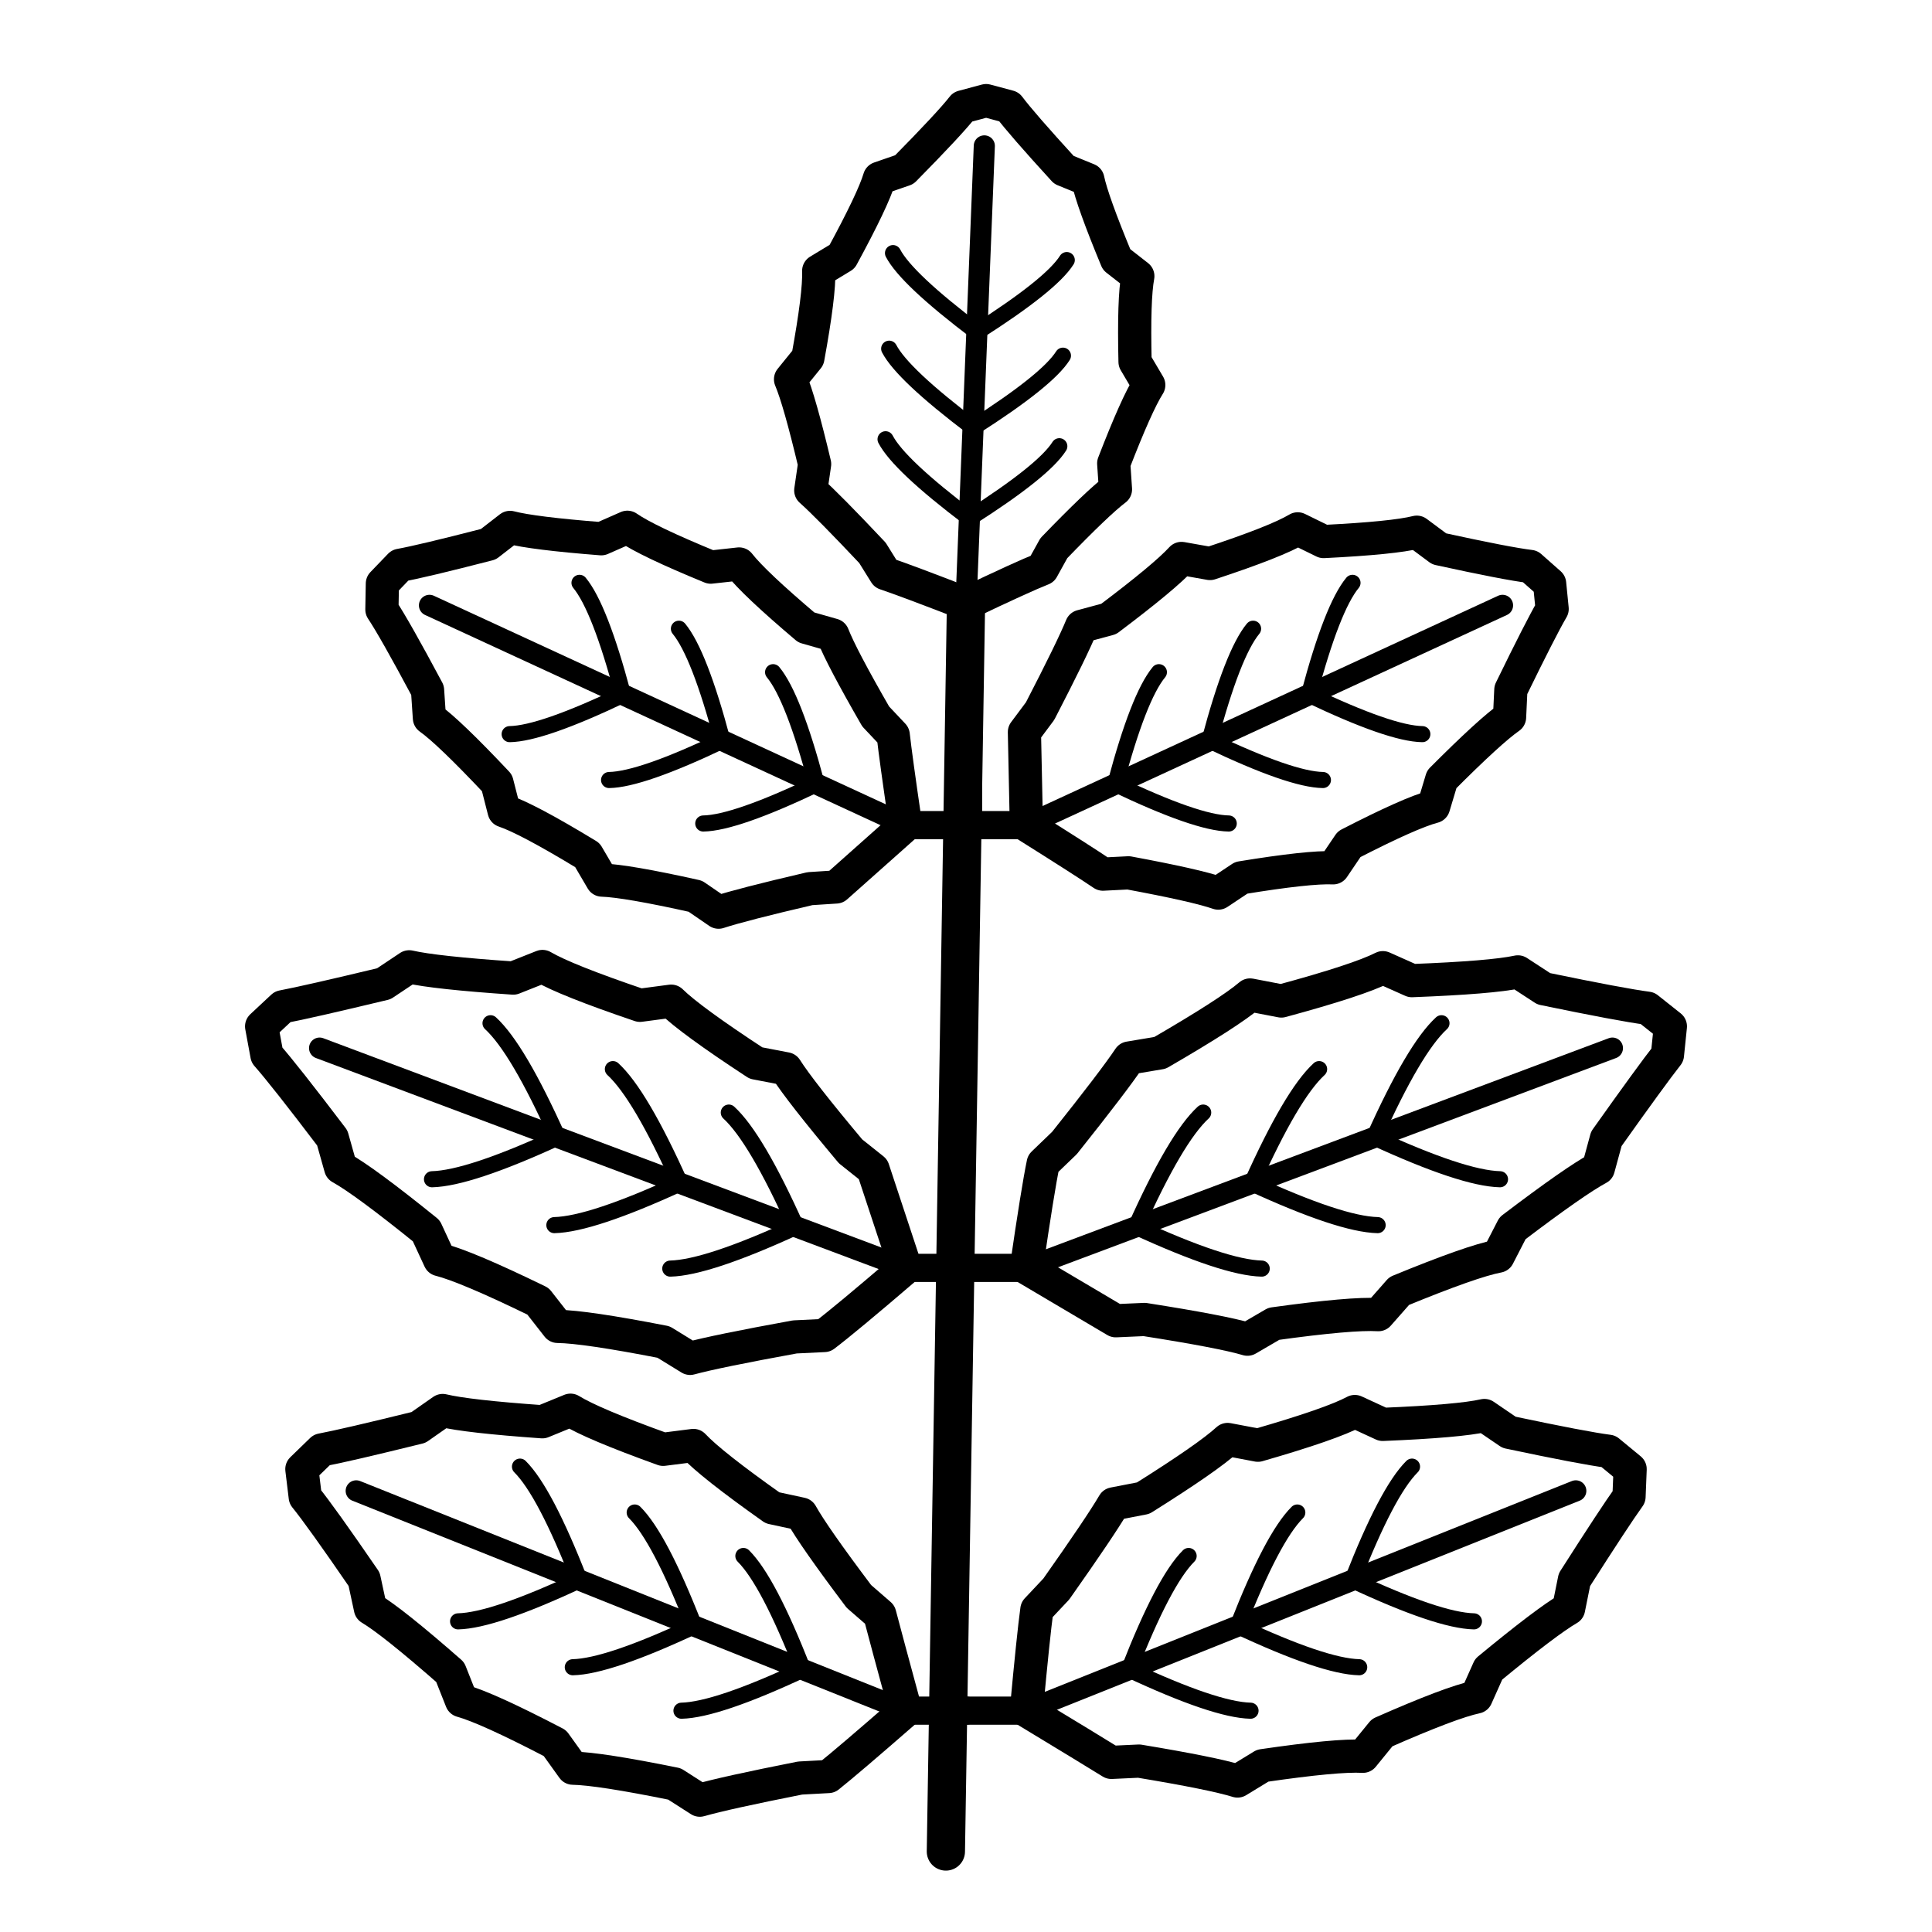
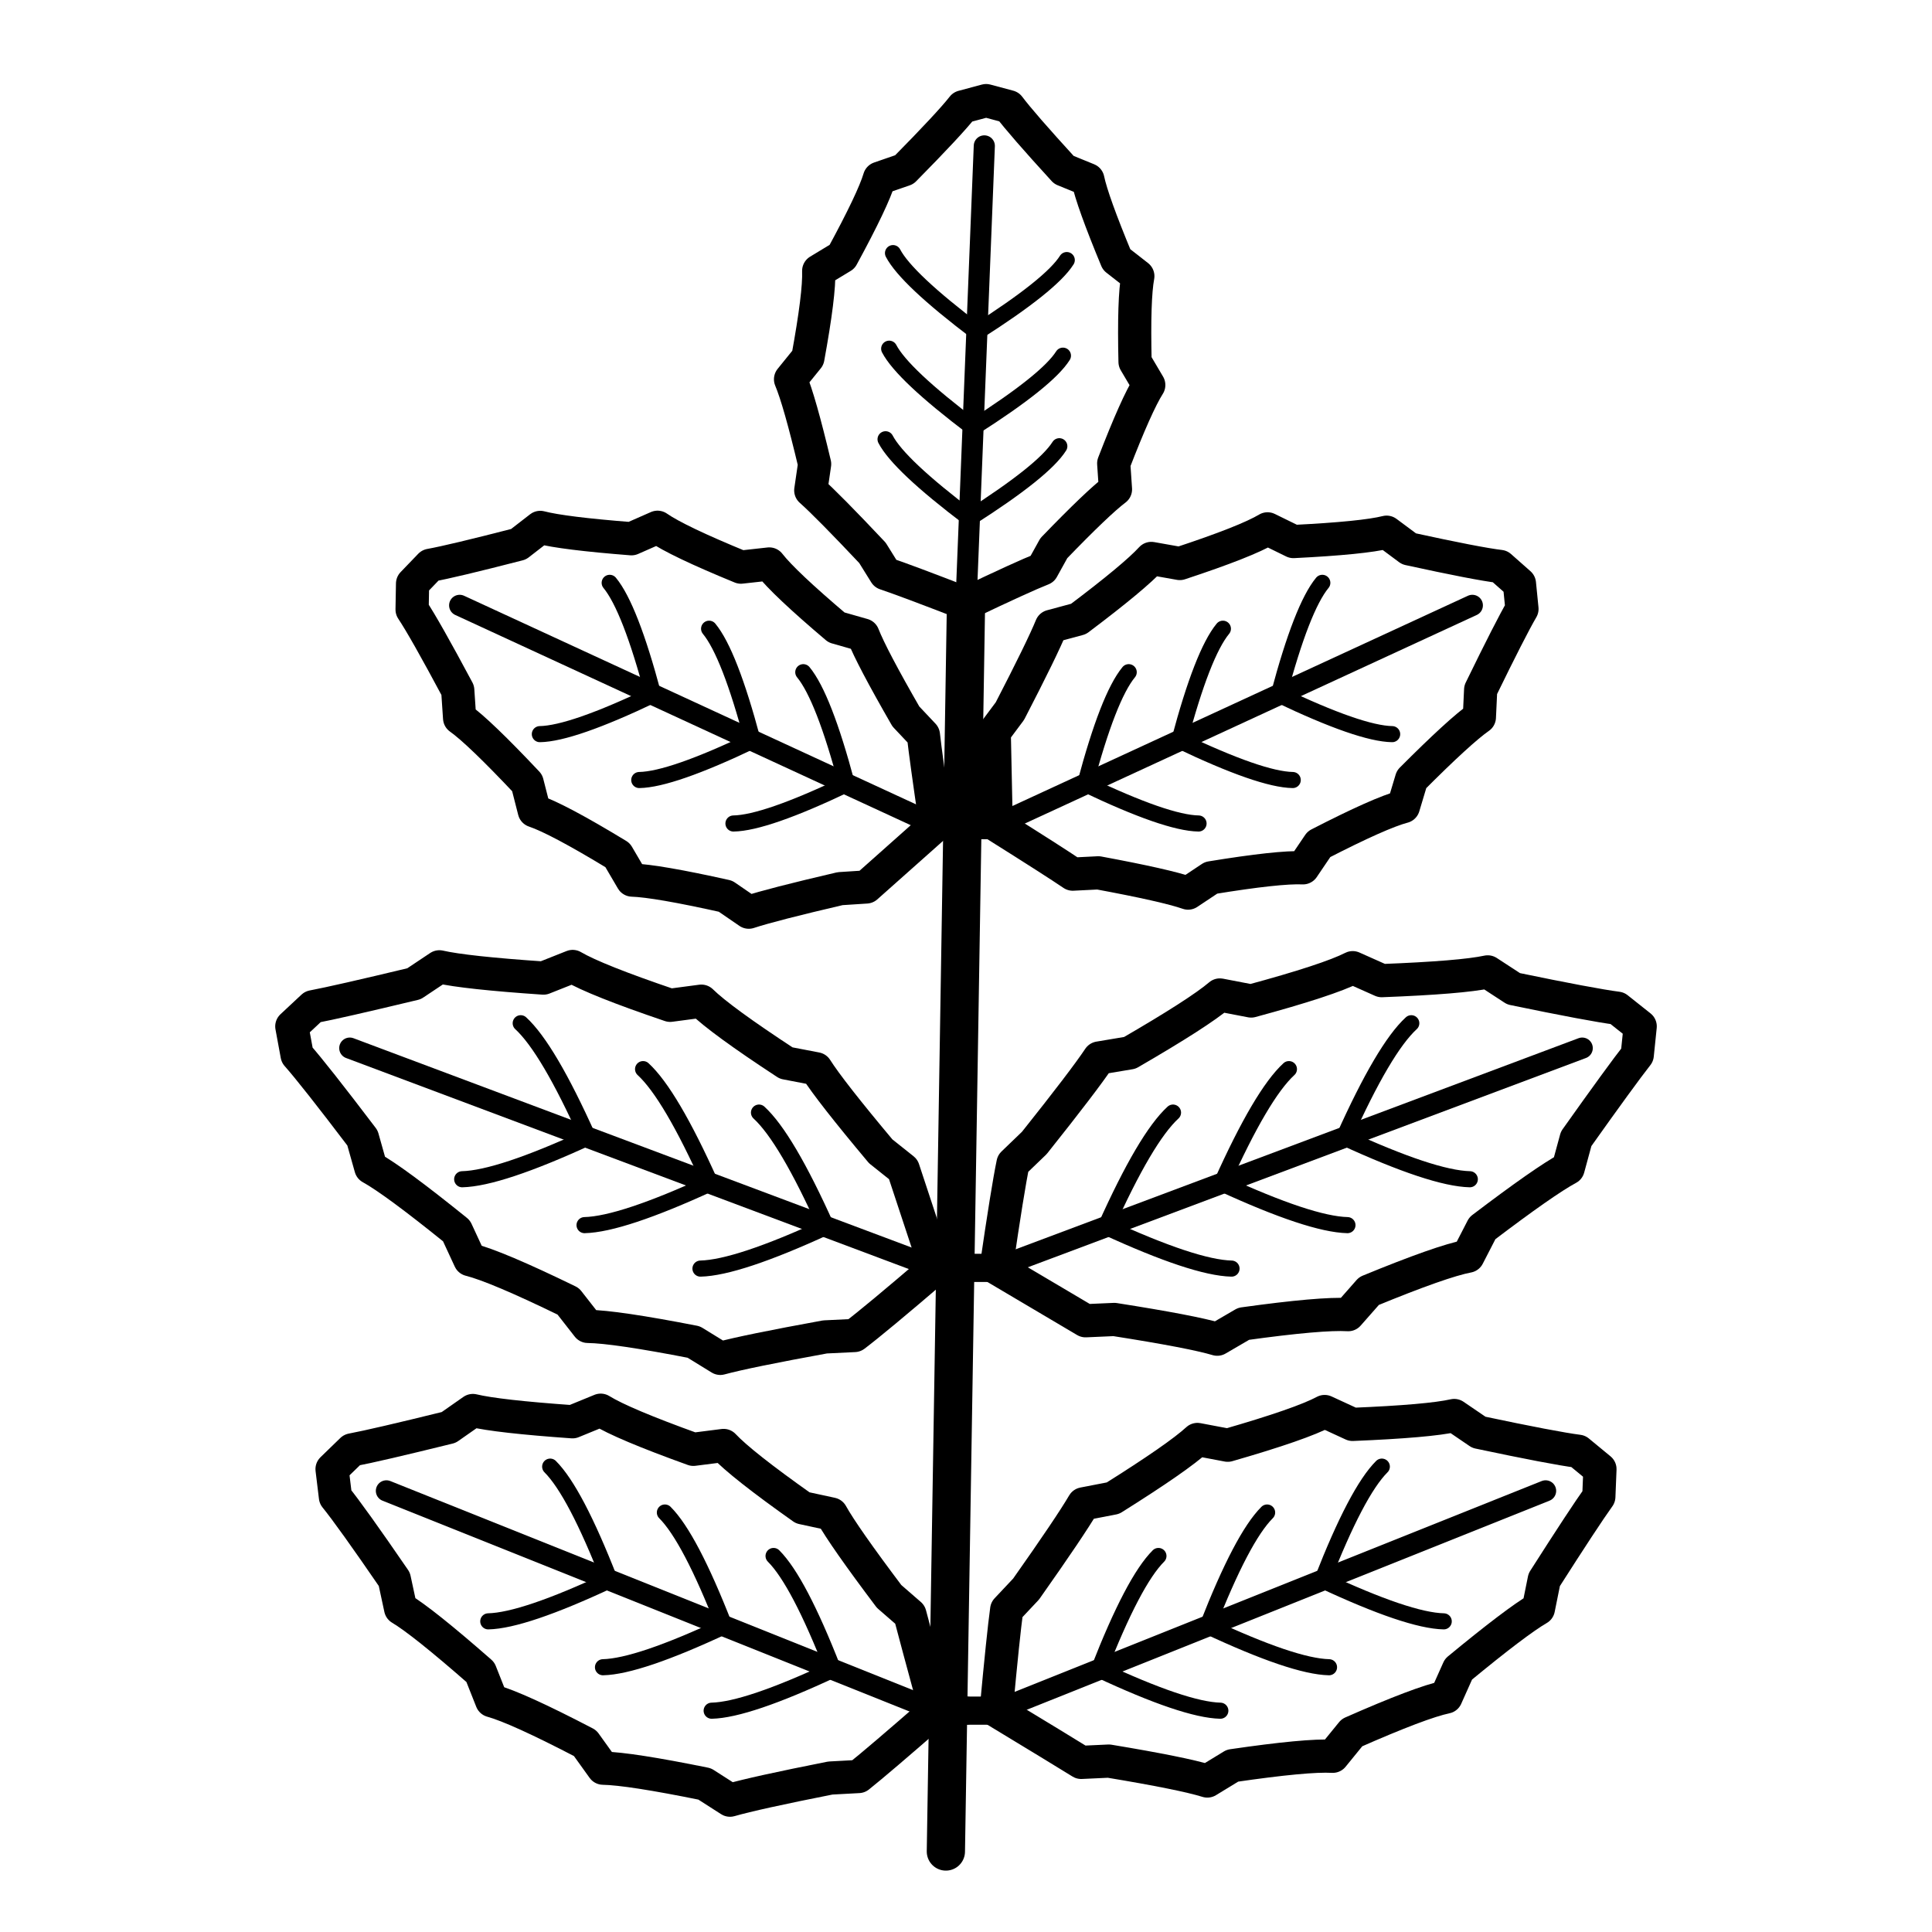
<svg xmlns="http://www.w3.org/2000/svg" width="96" height="96" viewBox="0 0 96 96" fill="none" stroke-linecap="round" stroke-linejoin="round" role="img" aria-label="Mahonie · Mahonia aquifolium">
  <path class="leaf-rachis" d="M47 92 L48 30" fill="none" stroke="currentColor" stroke-width="1.9" />
-   <path class="leaf-petiole" d="M48 85 L45 85" fill="none" stroke="currentColor" stroke-width="1.4" />
-   <path class="leaf-blade" d="M45 85 Q42.144 87.492 41.162 88.274 L39.757 88.35 Q36.025 89.089 34.774 89.449 L33.516 88.643 Q29.785 87.884 28.467 87.86 L27.574 86.616 Q24.2 84.857 22.932 84.507 L22.369 83.087 Q19.51 80.581 18.406 79.923 L18.094 78.473 Q15.949 75.346 15.168 74.385 L15 73 L15.985 72.045 Q17.185 71.819 20.795 70.929 L21.997 70.088 Q23.226 70.384 26.947 70.647 L28.348 70.073 Q29.441 70.751 32.954 72.016 L34.456 71.825 Q35.335 72.765 38.384 74.923 L39.814 75.232 Q40.434 76.345 42.678 79.324 L43.715 80.225 Q44.025 81.412 45 85 Z" fill="none" stroke="currentColor" stroke-width="1.65" />
-   <path class="leaf-midrib" d="M45 85 L17.7 74.08" fill="none" stroke="currentColor" stroke-width="1.05" />
-   <path class="leaf-vein" d="M39.9 82.96 Q38.181 78.557 36.938 77.316" fill="none" stroke="currentColor" stroke-width="0.8" />
-   <path class="leaf-vein" d="M34.5 80.8 Q32.781 76.397 31.538 75.156" fill="none" stroke="currentColor" stroke-width="0.8" />
-   <path class="leaf-vein" d="M28.8 78.52 Q27.081 74.117 25.838 72.876" fill="none" stroke="currentColor" stroke-width="0.8" />
-   <path class="leaf-vein" d="M39.9 82.96 Q35.619 84.963 33.862 85.004" fill="none" stroke="currentColor" stroke-width="0.8" />
-   <path class="leaf-vein" d="M34.5 80.8 Q30.219 82.803 28.462 82.844" fill="none" stroke="currentColor" stroke-width="0.8" />
-   <path class="leaf-vein" d="M28.8 78.52 Q24.519 80.523 22.762 80.564" fill="none" stroke="currentColor" stroke-width="0.8" />
-   <path class="leaf-petiole" d="M48 85 L51 85" fill="none" stroke="currentColor" stroke-width="1.4" />
-   <path class="leaf-blade" d="M51 85 Q51.35 81.226 51.522 79.983 L52.486 78.958 Q54.679 75.849 55.337 74.726 L56.804 74.442 Q60.029 72.419 61 71.527 L62.505 71.812 Q66.161 70.759 67.32 70.138 L68.707 70.777 Q72.505 70.621 73.759 70.336 L74.985 71.171 Q78.695 71.956 79.924 72.113 L81 73 L80.945 74.37 Q80.232 75.362 78.232 78.496 L77.942 79.934 Q76.848 80.568 73.971 82.943 L73.353 84.325 Q72.093 84.588 68.677 86.095 L67.722 87.268 Q66.437 87.195 62.741 87.735 L61.492 88.497 Q60.275 88.118 56.596 87.508 L55.224 87.572 Q54.18 86.925 51 85 Z" fill="none" stroke="currentColor" stroke-width="1.65" />
-   <path class="leaf-midrib" d="M51 85 L78.3 74.08" fill="none" stroke="currentColor" stroke-width="1.05" />
-   <path class="leaf-vein" d="M56.1 82.96 Q60.381 84.963 62.138 85.004" fill="none" stroke="currentColor" stroke-width="0.8" />
-   <path class="leaf-vein" d="M61.5 80.8 Q65.781 82.803 67.538 82.844" fill="none" stroke="currentColor" stroke-width="0.8" />
-   <path class="leaf-vein" d="M67.2 78.52 Q71.481 80.523 73.238 80.564" fill="none" stroke="currentColor" stroke-width="0.8" />
-   <path class="leaf-vein" d="M56.1 82.96 Q57.819 78.557 59.062 77.316" fill="none" stroke="currentColor" stroke-width="0.8" />
-   <path class="leaf-vein" d="M61.5 80.8 Q63.219 76.397 64.462 75.156" fill="none" stroke="currentColor" stroke-width="0.8" />
-   <path class="leaf-vein" d="M67.2 78.52 Q68.919 74.117 70.162 72.876" fill="none" stroke="currentColor" stroke-width="0.8" />
-   <path class="leaf-petiole" d="M48 63 L45 63" fill="none" stroke="currentColor" stroke-width="1.4" />
-   <path class="leaf-blade" d="M45 63 Q41.998 65.573 40.958 66.36 L39.494 66.431 Q35.587 67.143 34.292 67.496 L32.972 66.684 Q29.073 65.924 27.71 65.908 L26.735 64.661 Q23.167 62.923 21.846 62.591 L21.182 61.158 Q18.098 58.667 16.927 58.021 L16.511 56.544 Q14.118 53.392 13.263 52.426 L13 51 L14.043 50.026 Q15.295 49.789 19.072 48.882 L20.333 48.041 Q21.617 48.336 25.503 48.6 L26.955 48.024 Q28.107 48.7 31.799 49.953 L33.35 49.748 Q34.301 50.685 37.563 52.822 L39.053 53.108 Q39.76 54.224 42.262 57.208 L43.381 58.1 Q43.782 59.313 45 63 Z" fill="none" stroke="currentColor" stroke-width="1.65" />
-   <path class="leaf-midrib" d="M45 63 L15.88 52.08" fill="none" stroke="currentColor" stroke-width="1.05" />
-   <path class="leaf-vein" d="M39.56 60.96 Q37.571 56.53 36.214 55.284" fill="none" stroke="currentColor" stroke-width="0.8" />
-   <path class="leaf-vein" d="M33.8 58.8 Q31.811 54.37 30.454 53.124" fill="none" stroke="currentColor" stroke-width="0.8" />
-   <path class="leaf-vein" d="M27.72 56.52 Q25.731 52.09 24.374 50.844" fill="none" stroke="currentColor" stroke-width="0.8" />
-   <path class="leaf-vein" d="M39.56 60.96 Q35.149 62.99 33.306 63.036" fill="none" stroke="currentColor" stroke-width="0.8" />
-   <path class="leaf-vein" d="M33.8 58.8 Q29.389 60.83 27.546 60.876" fill="none" stroke="currentColor" stroke-width="0.8" />
-   <path class="leaf-vein" d="M27.72 56.52 Q23.309 58.55 21.466 58.596" fill="none" stroke="currentColor" stroke-width="0.8" />
-   <path class="leaf-petiole" d="M48 63 L51 63" fill="none" stroke="currentColor" stroke-width="1.4" />
-   <path class="leaf-blade" d="M51 63 Q51.57 59.087 51.836 57.811 L52.893 56.794 Q55.368 53.689 56.112 52.572 L57.64 52.316 Q61.078 50.324 62.115 49.44 L63.669 49.739 Q67.5 48.702 68.714 48.084 L70.156 48.727 Q74.118 48.575 75.424 48.293 L76.709 49.131 Q80.585 49.933 81.864 50.098 L83 51 L82.854 52.42 Q82.067 53.421 79.818 56.588 L79.42 58.051 Q78.26 58.673 75.158 61.029 L74.443 62.418 Q73.13 62.666 69.525 64.15 L68.491 65.324 Q67.158 65.243 63.295 65.779 L61.985 66.543 Q60.719 66.167 56.871 65.564 L55.441 65.627 Q54.342 64.977 51 63 Z" fill="none" stroke="currentColor" stroke-width="1.65" />
-   <path class="leaf-midrib" d="M51 63 L80.12 52.08" fill="none" stroke="currentColor" stroke-width="1.05" />
-   <path class="leaf-vein" d="M56.44 60.96 Q60.851 62.99 62.694 63.036" fill="none" stroke="currentColor" stroke-width="0.8" />
-   <path class="leaf-vein" d="M62.2 58.8 Q66.611 60.83 68.454 60.876" fill="none" stroke="currentColor" stroke-width="0.8" />
-   <path class="leaf-vein" d="M68.28 56.52 Q72.691 58.55 74.534 58.596" fill="none" stroke="currentColor" stroke-width="0.8" />
-   <path class="leaf-vein" d="M56.44 60.96 Q58.429 56.53 59.786 55.284" fill="none" stroke="currentColor" stroke-width="0.8" />
-   <path class="leaf-vein" d="M62.2 58.8 Q64.189 54.37 65.546 53.124" fill="none" stroke="currentColor" stroke-width="0.8" />
-   <path class="leaf-vein" d="M68.28 56.52 Q70.269 52.09 71.626 50.844" fill="none" stroke="currentColor" stroke-width="0.8" />
-   <path class="leaf-petiole" d="M48 41 L45 41" fill="none" stroke="currentColor" stroke-width="1.4" />
-   <path class="leaf-blade" d="M45 41 Q42.407 43.312 41.545 44.073 L40.245 44.157 Q36.848 44.949 35.706 45.325 L34.55 44.532 Q31.142 43.772 29.915 43.731 L29.188 42.491 Q26.209 40.681 25.049 40.29 L24.695 38.903 Q22.307 36.368 21.338 35.68 L21.245 34.298 Q19.609 31.236 18.977 30.288 L19 29 L19.876 28.089 Q20.977 27.891 24.266 27.043 L25.345 26.207 Q26.481 26.504 29.877 26.77 L31.173 26.2 Q32.159 26.885 35.316 28.18 L36.725 28.024 Q37.461 28.971 40.065 31.177 L41.384 31.553 Q41.81 32.644 43.512 35.6 L44.384 36.525 Q44.507 37.639 45 41 Z" fill="none" stroke="currentColor" stroke-width="1.65" />
-   <path class="leaf-midrib" d="M45 41 L21.34 30.08" fill="none" stroke="currentColor" stroke-width="1.05" />
-   <path class="leaf-vein" d="M40.58 38.96 Q39.426 34.628 38.415 33.401" fill="none" stroke="currentColor" stroke-width="0.8" />
-   <path class="leaf-vein" d="M35.9 36.8 Q34.746 32.468 33.735 31.241" fill="none" stroke="currentColor" stroke-width="0.8" />
-   <path class="leaf-vein" d="M30.96 34.52 Q29.806 30.188 28.795 28.961" fill="none" stroke="currentColor" stroke-width="0.8" />
-   <path class="leaf-vein" d="M40.58 38.96 Q36.534 40.892 34.945 40.919" fill="none" stroke="currentColor" stroke-width="0.8" />
-   <path class="leaf-vein" d="M35.9 36.8 Q31.854 38.732 30.265 38.759" fill="none" stroke="currentColor" stroke-width="0.8" />
-   <path class="leaf-vein" d="M30.96 34.52 Q26.914 36.452 25.325 36.479" fill="none" stroke="currentColor" stroke-width="0.8" />
-   <path class="leaf-petiole" d="M48 41 L51 41" fill="none" stroke="currentColor" stroke-width="1.4" />
-   <path class="leaf-blade" d="M51 41 Q50.922 37.527 50.903 36.377 L51.682 35.333 Q53.284 32.235 53.739 31.121 L55.092 30.756 Q57.881 28.656 58.709 27.749 L60.124 28 Q63.434 26.908 64.484 26.279 L65.77 26.909 Q69.247 26.736 70.4 26.445 L71.512 27.272 Q74.904 28.013 76.035 28.147 L77 29 L77.125 30.258 Q76.561 31.224 75.073 34.277 L75.009 35.641 Q74.046 36.312 71.64 38.724 L71.233 40.08 Q70.072 40.386 67.038 41.948 L66.244 43.121 Q65.046 43.067 61.677 43.617 L60.535 44.377 Q59.428 43.993 56.075 43.371 L54.804 43.435 Q53.878 42.806 51 41 Z" fill="none" stroke="currentColor" stroke-width="1.65" />
-   <path class="leaf-midrib" d="M51 41 L74.66 30.08" fill="none" stroke="currentColor" stroke-width="1.05" />
-   <path class="leaf-vein" d="M55.42 38.96 Q59.466 40.892 61.055 40.919" fill="none" stroke="currentColor" stroke-width="0.8" />
-   <path class="leaf-vein" d="M60.1 36.8 Q64.146 38.732 65.735 38.759" fill="none" stroke="currentColor" stroke-width="0.8" />
-   <path class="leaf-vein" d="M65.04 34.52 Q69.086 36.452 70.675 36.479" fill="none" stroke="currentColor" stroke-width="0.8" />
-   <path class="leaf-vein" d="M55.42 38.96 Q56.574 34.628 57.585 33.401" fill="none" stroke="currentColor" stroke-width="0.8" />
-   <path class="leaf-vein" d="M60.1 36.8 Q61.254 32.468 62.265 31.241" fill="none" stroke="currentColor" stroke-width="0.8" />
-   <path class="leaf-vein" d="M65.04 34.52 Q66.194 30.188 67.205 28.961" fill="none" stroke="currentColor" stroke-width="0.8" />
+   <path class="leaf-petiole" d="M48 85 L46.5 85" fill="none" stroke="currentColor" stroke-width="1.4" />
+   <path class="leaf-blade" d="M46.5 85 Q43.644 87.492 42.662 88.274 L41.257 88.35 Q37.525 89.089 36.274 89.449 L35.016 88.643 Q31.285 87.884 29.967 87.86 L29.074 86.616 Q25.7 84.857 24.432 84.507 L23.869 83.087 Q21.01 80.581 19.906 79.923 L19.594 78.473 Q17.449 75.346 16.668 74.385 L16.5 73 L17.485 72.045 Q18.685 71.819 22.295 70.929 L23.497 70.088 Q24.726 70.384 28.447 70.647 L29.848 70.073 Q30.941 70.751 34.454 72.016 L35.956 71.825 Q36.835 72.765 39.884 74.923 L41.314 75.232 Q41.934 76.345 44.178 79.324 L45.215 80.225 Q45.525 81.412 46.5 85 Z" fill="none" stroke="currentColor" stroke-width="1.65" />
+   <path class="leaf-midrib" d="M46.5 85 L19.2 74.08" fill="none" stroke="currentColor" stroke-width="1.05" />
+   <path class="leaf-vein" d="M41.4 82.96 Q39.681 78.557 38.438 77.316" fill="none" stroke="currentColor" stroke-width="0.8" />
+   <path class="leaf-vein" d="M36 80.8 Q34.281 76.397 33.038 75.156" fill="none" stroke="currentColor" stroke-width="0.8" />
+   <path class="leaf-vein" d="M30.3 78.52 Q28.581 74.117 27.338 72.876" fill="none" stroke="currentColor" stroke-width="0.8" />
+   <path class="leaf-vein" d="M41.4 82.96 Q37.119 84.963 35.362 85.004" fill="none" stroke="currentColor" stroke-width="0.8" />
+   <path class="leaf-vein" d="M36 80.8 Q31.719 82.803 29.962 82.844" fill="none" stroke="currentColor" stroke-width="0.8" />
+   <path class="leaf-vein" d="M30.3 78.52 Q26.019 80.523 24.262 80.564" fill="none" stroke="currentColor" stroke-width="0.8" />
+   <path class="leaf-petiole" d="M48 85 L49.5 85" fill="none" stroke="currentColor" stroke-width="1.4" />
+   <path class="leaf-blade" d="M49.5 85 Q49.85 81.226 50.022 79.983 L50.986 78.958 Q53.179 75.849 53.837 74.726 L55.304 74.442 Q58.529 72.419 59.5 71.527 L61.005 71.812 Q64.661 70.759 65.82 70.138 L67.207 70.777 Q71.005 70.621 72.259 70.336 L73.485 71.171 Q77.195 71.956 78.424 72.113 L79.5 73 L79.445 74.37 Q78.732 75.362 76.732 78.496 L76.442 79.934 Q75.348 80.568 72.471 82.943 L71.853 84.325 Q70.593 84.588 67.177 86.095 L66.222 87.268 Q64.937 87.195 61.241 87.735 L59.992 88.497 Q58.775 88.118 55.096 87.508 L53.724 87.572 Q52.68 86.925 49.5 85 Z" fill="none" stroke="currentColor" stroke-width="1.65" />
+   <path class="leaf-midrib" d="M49.5 85 L76.8 74.08" fill="none" stroke="currentColor" stroke-width="1.05" />
+   <path class="leaf-vein" d="M54.6 82.96 Q58.881 84.963 60.638 85.004" fill="none" stroke="currentColor" stroke-width="0.8" />
+   <path class="leaf-vein" d="M60 80.8 Q64.281 82.803 66.038 82.844" fill="none" stroke="currentColor" stroke-width="0.8" />
+   <path class="leaf-vein" d="M65.7 78.52 Q69.981 80.523 71.738 80.564" fill="none" stroke="currentColor" stroke-width="0.8" />
+   <path class="leaf-vein" d="M54.6 82.96 Q56.319 78.557 57.562 77.316" fill="none" stroke="currentColor" stroke-width="0.8" />
+   <path class="leaf-vein" d="M60 80.8 Q61.719 76.397 62.962 75.156" fill="none" stroke="currentColor" stroke-width="0.8" />
+   <path class="leaf-vein" d="M65.7 78.52 Q67.419 74.117 68.662 72.876" fill="none" stroke="currentColor" stroke-width="0.8" />
+   <path class="leaf-petiole" d="M48 63 L46.5 63" fill="none" stroke="currentColor" stroke-width="1.4" />
+   <path class="leaf-blade" d="M46.5 63 Q43.498 65.573 42.458 66.36 L40.994 66.431 Q37.087 67.143 35.792 67.496 L34.472 66.684 Q30.573 65.924 29.21 65.908 L28.235 64.661 Q24.667 62.923 23.346 62.591 L22.682 61.158 Q19.598 58.667 18.427 58.021 L18.011 56.544 Q15.618 53.392 14.763 52.426 L14.5 51 L15.543 50.026 Q16.795 49.789 20.572 48.882 L21.833 48.041 Q23.117 48.336 27.003 48.6 L28.455 48.024 Q29.607 48.7 33.299 49.953 L34.85 49.748 Q35.801 50.685 39.063 52.822 L40.553 53.108 Q41.26 54.224 43.762 57.208 L44.881 58.1 Q45.282 59.313 46.5 63 Z" fill="none" stroke="currentColor" stroke-width="1.65" />
+   <path class="leaf-midrib" d="M46.5 63 L17.38 52.08" fill="none" stroke="currentColor" stroke-width="1.05" />
+   <path class="leaf-vein" d="M41.06 60.96 Q39.071 56.53 37.714 55.284" fill="none" stroke="currentColor" stroke-width="0.8" />
+   <path class="leaf-vein" d="M35.3 58.8 Q33.311 54.37 31.954 53.124" fill="none" stroke="currentColor" stroke-width="0.8" />
+   <path class="leaf-vein" d="M29.22 56.52 Q27.231 52.09 25.874 50.844" fill="none" stroke="currentColor" stroke-width="0.8" />
+   <path class="leaf-vein" d="M41.06 60.96 Q36.649 62.99 34.806 63.036" fill="none" stroke="currentColor" stroke-width="0.8" />
+   <path class="leaf-vein" d="M35.3 58.8 Q30.889 60.83 29.046 60.876" fill="none" stroke="currentColor" stroke-width="0.8" />
+   <path class="leaf-vein" d="M29.22 56.52 Q24.809 58.55 22.966 58.596" fill="none" stroke="currentColor" stroke-width="0.8" />
+   <path class="leaf-petiole" d="M48 63 L49.5 63" fill="none" stroke="currentColor" stroke-width="1.4" />
+   <path class="leaf-blade" d="M49.5 63 Q50.07 59.087 50.336 57.811 L51.393 56.794 Q53.868 53.689 54.612 52.572 L56.14 52.316 Q59.578 50.324 60.615 49.44 L62.169 49.739 Q66 48.702 67.214 48.084 L68.656 48.727 Q72.618 48.575 73.924 48.293 L75.209 49.131 Q79.085 49.933 80.364 50.098 L81.5 51 L81.354 52.42 Q80.567 53.421 78.318 56.588 L77.92 58.051 Q76.76 58.673 73.658 61.029 L72.943 62.418 Q71.63 62.666 68.025 64.15 L66.991 65.324 Q65.658 65.243 61.795 65.779 L60.485 66.543 Q59.219 66.167 55.371 65.564 L53.941 65.627 Q52.842 64.977 49.5 63 Z" fill="none" stroke="currentColor" stroke-width="1.65" />
+   <path class="leaf-midrib" d="M49.5 63 L78.62 52.08" fill="none" stroke="currentColor" stroke-width="1.05" />
+   <path class="leaf-vein" d="M54.94 60.96 Q59.351 62.99 61.194 63.036" fill="none" stroke="currentColor" stroke-width="0.8" />
+   <path class="leaf-vein" d="M60.7 58.8 Q65.111 60.83 66.954 60.876" fill="none" stroke="currentColor" stroke-width="0.8" />
+   <path class="leaf-vein" d="M66.78 56.52 Q71.191 58.55 73.034 58.596" fill="none" stroke="currentColor" stroke-width="0.8" />
+   <path class="leaf-vein" d="M54.94 60.96 Q56.929 56.53 58.286 55.284" fill="none" stroke="currentColor" stroke-width="0.8" />
+   <path class="leaf-vein" d="M60.7 58.8 Q62.689 54.37 64.046 53.124" fill="none" stroke="currentColor" stroke-width="0.8" />
+   <path class="leaf-vein" d="M66.78 56.52 Q68.769 52.09 70.126 50.844" fill="none" stroke="currentColor" stroke-width="0.8" />
+   <path class="leaf-petiole" d="M48 41 L46.5 41" fill="none" stroke="currentColor" stroke-width="1.4" />
+   <path class="leaf-blade" d="M46.5 41 Q43.907 43.312 43.045 44.073 L41.745 44.157 Q38.348 44.949 37.206 45.325 L36.05 44.532 Q32.642 43.772 31.415 43.731 L30.688 42.491 Q27.709 40.681 26.549 40.29 L26.195 38.903 Q23.807 36.368 22.838 35.68 L22.745 34.298 Q21.109 31.236 20.477 30.288 L20.5 29 L21.376 28.089 Q22.477 27.891 25.766 27.043 L26.845 26.207 Q27.981 26.504 31.377 26.77 L32.673 26.2 Q33.659 26.885 36.816 28.18 L38.225 28.024 Q38.961 28.971 41.565 31.177 L42.884 31.553 Q43.31 32.644 45.012 35.6 L45.884 36.525 Q46.007 37.639 46.5 41 Z" fill="none" stroke="currentColor" stroke-width="1.65" />
+   <path class="leaf-midrib" d="M46.5 41 L22.84 30.08" fill="none" stroke="currentColor" stroke-width="1.05" />
+   <path class="leaf-vein" d="M42.08 38.96 Q40.926 34.628 39.915 33.401" fill="none" stroke="currentColor" stroke-width="0.8" />
+   <path class="leaf-vein" d="M37.4 36.8 Q36.246 32.468 35.235 31.241" fill="none" stroke="currentColor" stroke-width="0.8" />
+   <path class="leaf-vein" d="M32.46 34.52 Q31.306 30.188 30.295 28.961" fill="none" stroke="currentColor" stroke-width="0.8" />
+   <path class="leaf-vein" d="M42.08 38.96 Q38.034 40.892 36.445 40.919" fill="none" stroke="currentColor" stroke-width="0.8" />
+   <path class="leaf-vein" d="M37.4 36.8 Q33.354 38.732 31.765 38.759" fill="none" stroke="currentColor" stroke-width="0.8" />
+   <path class="leaf-vein" d="M32.46 34.52 Q28.414 36.452 26.825 36.479" fill="none" stroke="currentColor" stroke-width="0.8" />
+   <path class="leaf-petiole" d="M48 41 L49.5 41" fill="none" stroke="currentColor" stroke-width="1.4" />
+   <path class="leaf-blade" d="M49.5 41 Q49.422 37.527 49.403 36.377 L50.182 35.333 Q51.784 32.235 52.239 31.121 L53.592 30.756 Q56.381 28.656 57.209 27.749 L58.624 28 Q61.934 26.908 62.984 26.279 L64.27 26.909 Q67.747 26.736 68.9 26.445 L70.012 27.272 Q73.404 28.013 74.535 28.147 L75.5 29 L75.625 30.258 Q75.061 31.224 73.573 34.277 L73.509 35.641 Q72.546 36.312 70.14 38.724 L69.733 40.08 Q68.572 40.386 65.538 41.948 L64.744 43.121 Q63.546 43.067 60.177 43.617 L59.035 44.377 Q57.928 43.993 54.575 43.371 L53.304 43.435 Q52.378 42.806 49.5 41 Z" fill="none" stroke="currentColor" stroke-width="1.65" />
+   <path class="leaf-midrib" d="M49.5 41 L73.16 30.08" fill="none" stroke="currentColor" stroke-width="1.05" />
+   <path class="leaf-vein" d="M53.92 38.96 Q57.966 40.892 59.555 40.919" fill="none" stroke="currentColor" stroke-width="0.8" />
+   <path class="leaf-vein" d="M58.6 36.8 Q62.646 38.732 64.235 38.759" fill="none" stroke="currentColor" stroke-width="0.8" />
+   <path class="leaf-vein" d="M63.54 34.52 Q67.586 36.452 69.175 36.479" fill="none" stroke="currentColor" stroke-width="0.8" />
+   <path class="leaf-vein" d="M53.92 38.96 Q55.074 34.628 56.085 33.401" fill="none" stroke="currentColor" stroke-width="0.8" />
+   <path class="leaf-vein" d="M58.6 36.8 Q59.754 32.468 60.765 31.241" fill="none" stroke="currentColor" stroke-width="0.8" />
+   <path class="leaf-vein" d="M63.54 34.52 Q64.694 30.188 65.705 28.961" fill="none" stroke="currentColor" stroke-width="0.8" />
  <path class="leaf-petiole" d="M48 41 L48 30" fill="none" stroke="currentColor" stroke-width="1.6" />
  <path class="leaf-blade" d="M48 30 Q45.004 28.839 43.992 28.5 L43.351 27.47 Q41.137 25.121 40.287 24.367 L40.478 23.058 Q39.731 19.913 39.282 18.847 L40.143 17.783 Q40.724 14.607 40.681 13.459 L41.844 12.755 Q43.382 9.926 43.701 8.856 L44.934 8.43 Q47.188 6.145 47.839 5.311 L49 5 L50.136 5.304 Q50.755 6.133 52.865 8.441 L54.055 8.926 Q54.279 9.995 55.483 12.898 L56.538 13.722 Q56.328 14.833 56.4 17.979 L57.081 19.132 Q56.474 20.09 55.34 23.027 L55.427 24.314 Q54.548 24.976 52.364 27.239 L51.793 28.27 Q50.823 28.652 48 30 Z" fill="none" stroke="currentColor" stroke-width="1.65" />
  <path class="leaf-midrib" d="M48 30 L48.91 7.25" fill="none" stroke="currentColor" stroke-width="1.05" />
  <path class="leaf-vein" d="M48.17 25.75 Q51.867 23.394 52.637 22.173" fill="none" stroke="currentColor" stroke-width="0.8" />
  <path class="leaf-vein" d="M48.35 21.25 Q52.047 18.894 52.817 17.673" fill="none" stroke="currentColor" stroke-width="0.8" />
  <path class="leaf-vein" d="M48.54 16.5 Q52.237 14.144 53.007 12.923" fill="none" stroke="currentColor" stroke-width="0.8" />
  <path class="leaf-vein" d="M48.17 25.75 Q44.673 23.106 44.003 21.827" fill="none" stroke="currentColor" stroke-width="0.8" />
  <path class="leaf-vein" d="M48.35 21.25 Q44.853 18.606 44.183 17.327" fill="none" stroke="currentColor" stroke-width="0.8" />
  <path class="leaf-vein" d="M48.54 16.5 Q45.043 13.856 44.373 12.577" fill="none" stroke="currentColor" stroke-width="0.8" />
</svg>
